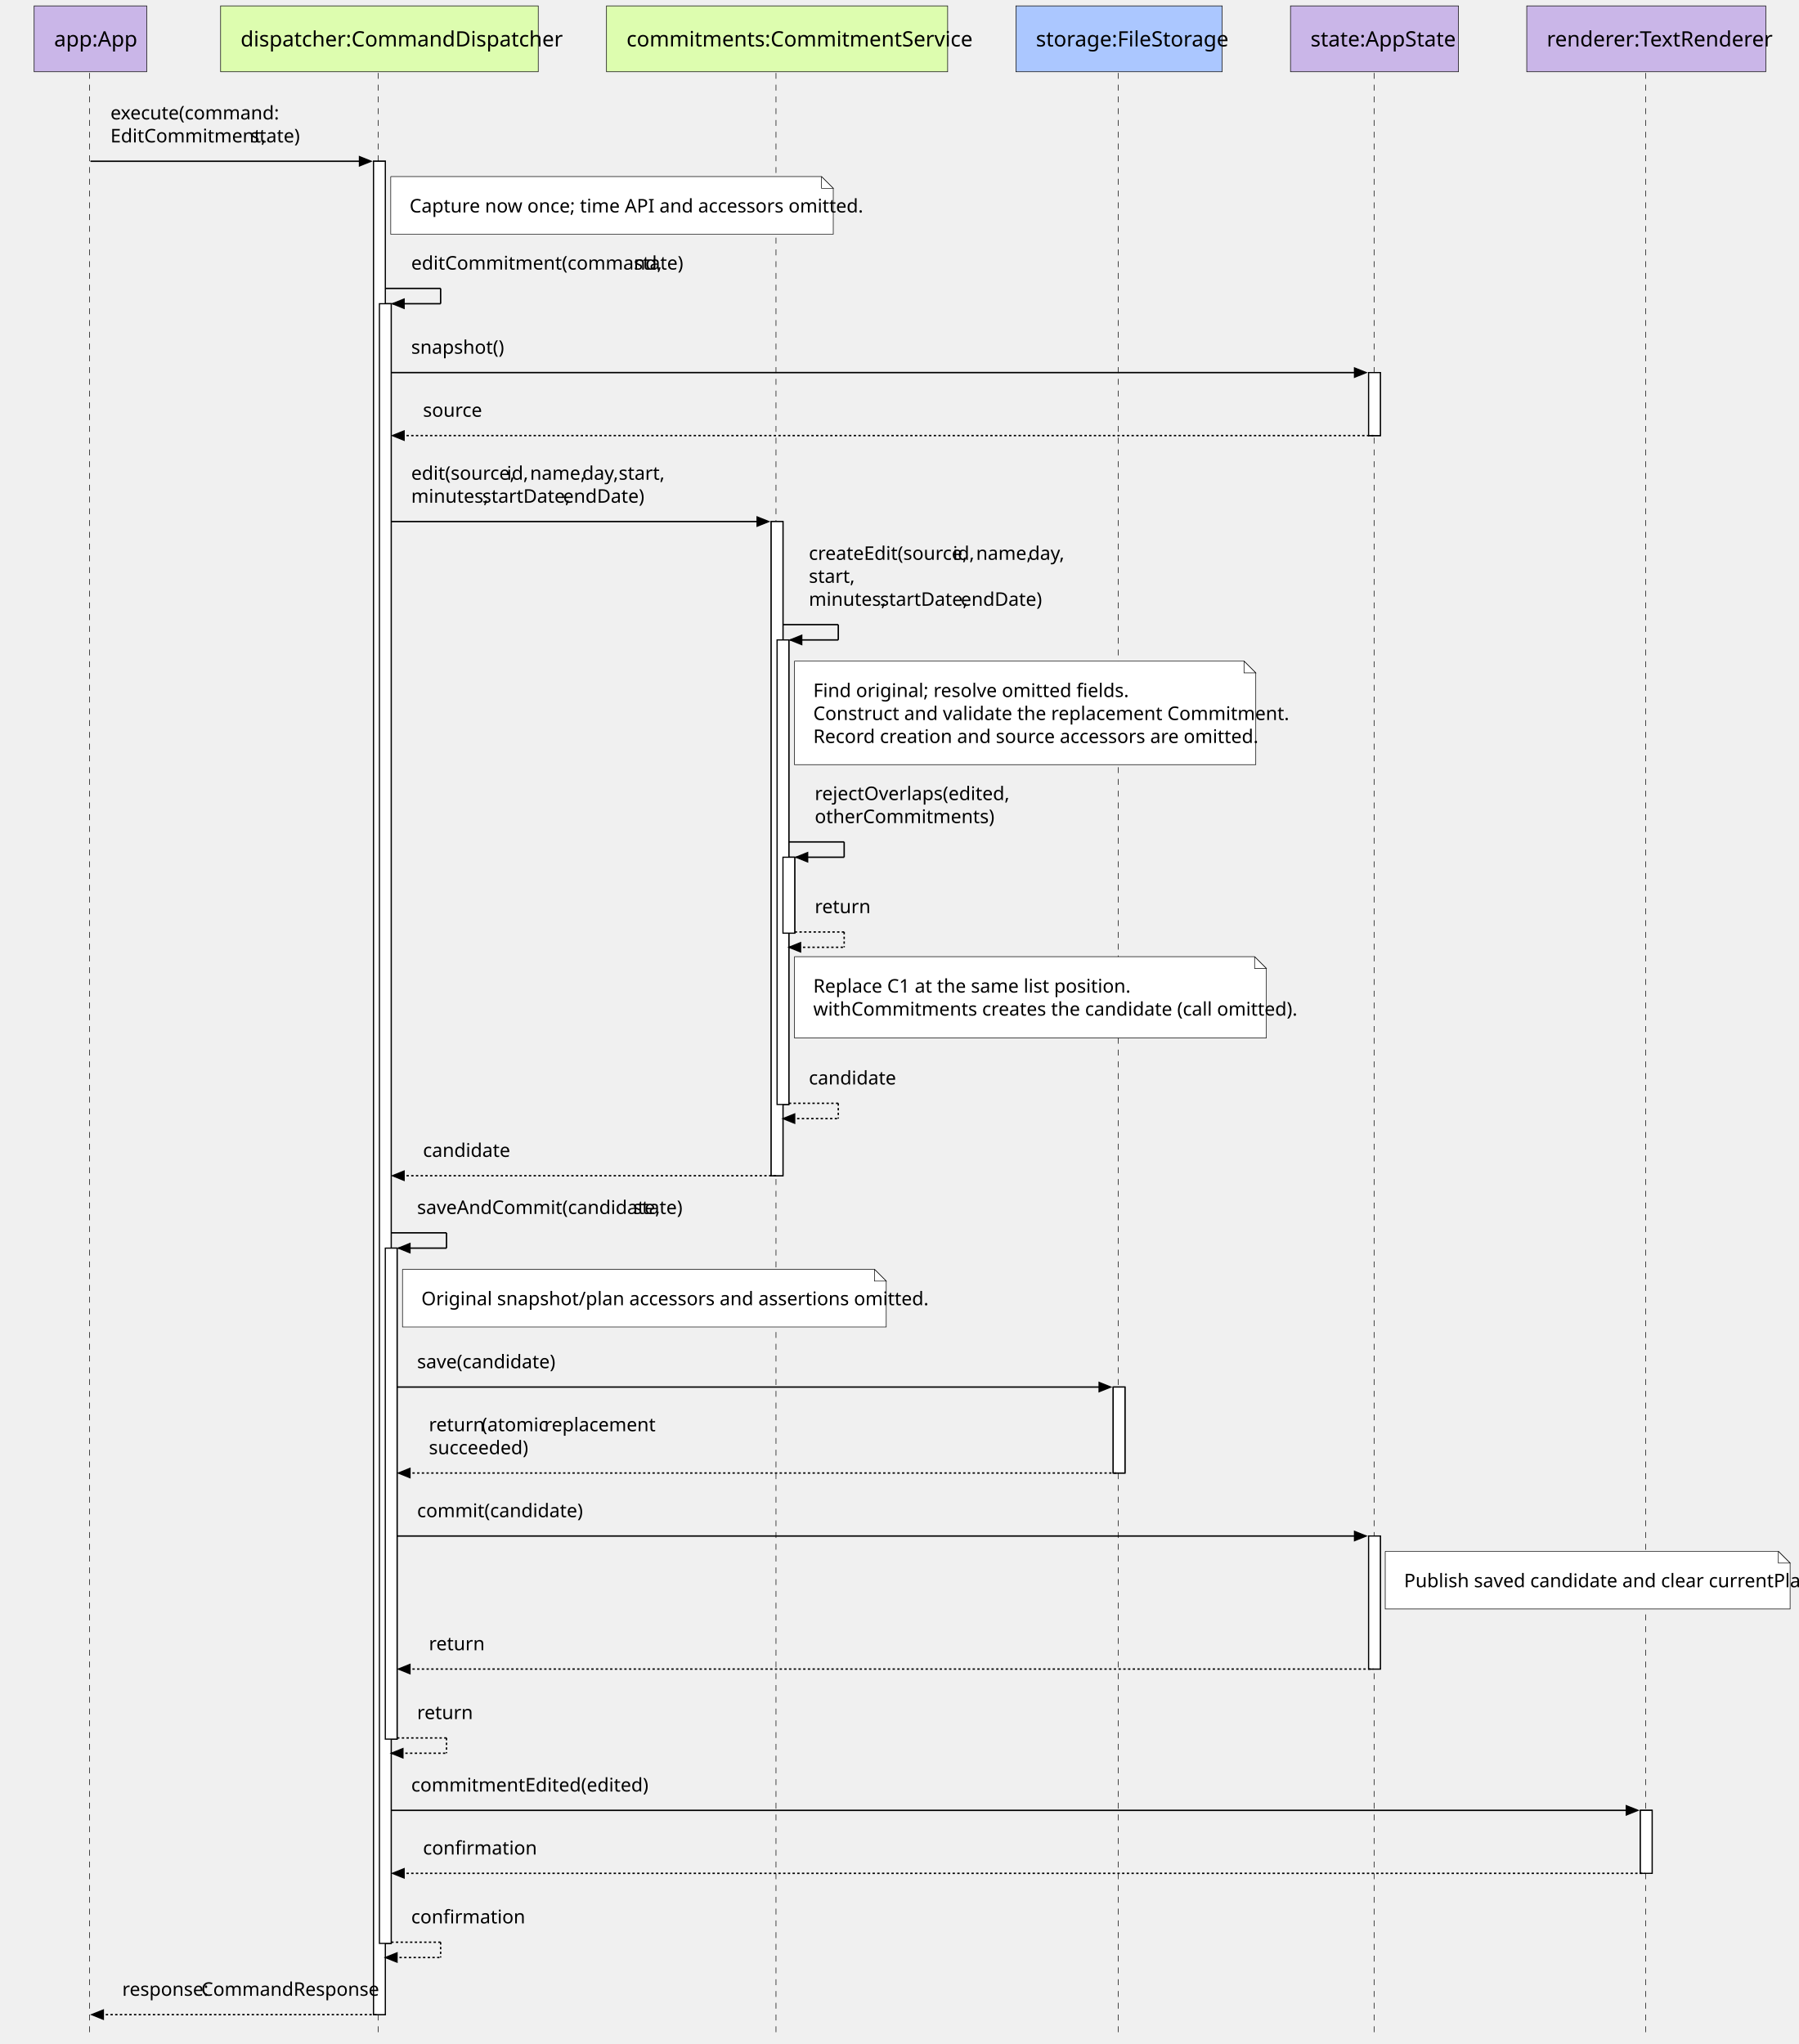
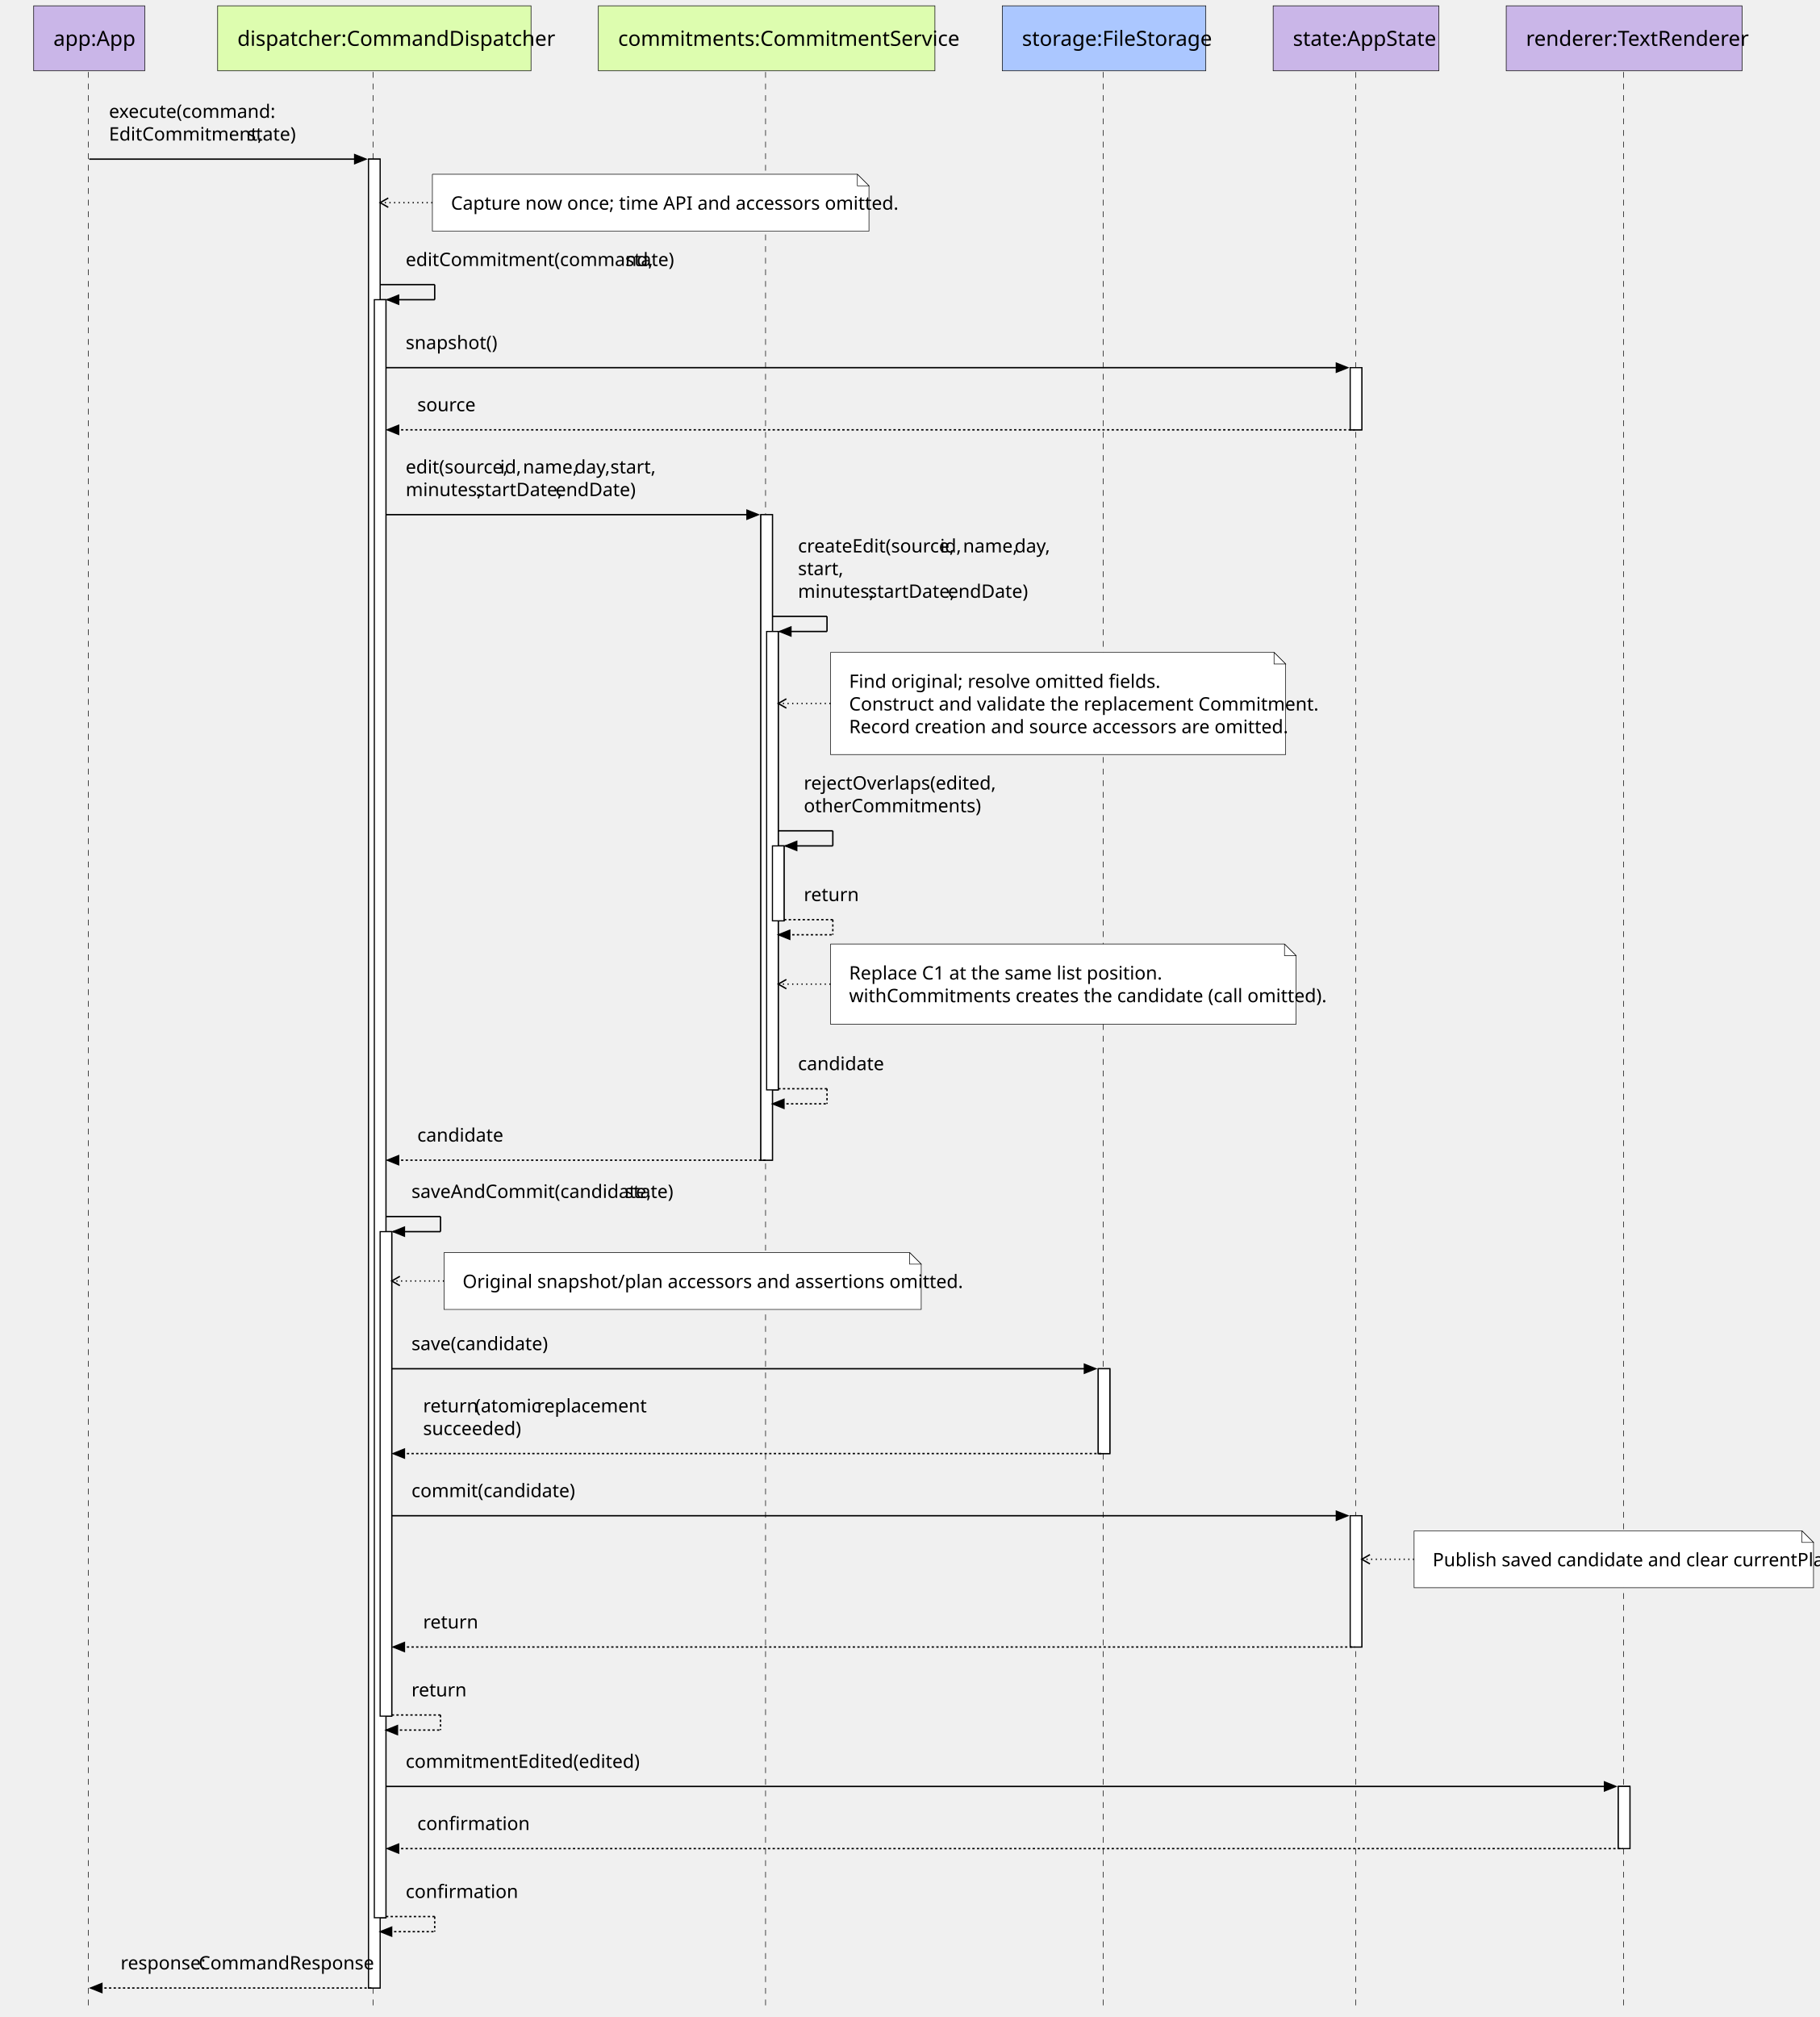
- <svg xmlns="http://www.w3.org/2000/svg" contentStyleType="text/css" data-diagram-type="SEQUENCE" height="1737px" preserveAspectRatio="none" style="width:1528px;height:1737px;background:#FFFFFF;" version="1.1" viewBox="0 0 1528 1737" width="1528px" zoomAndPan="magnify">
+ <svg xmlns="http://www.w3.org/2000/svg" contentstyletype="text/css" data-diagram-type="SEQUENCE" height="1737px" preserveAspectRatio="none" style="width: 1566.87px; height: 1737px; background: rgb(255, 255, 255);" version="1.1" viewBox="0 0 1566.866 1737" width="1566.866px" zoomAndPan="magnify">
  <defs />
  <g>
    <g>
      <rect fill="#FFFFFF" height="1575" style="stroke:#000000;stroke-width:1;" width="10" x="317.388" y="137.035" />
    </g>
    <g>
      <rect fill="#FFFFFF" height="1393.406" style="stroke:#000000;stroke-width:1;" width="10" x="322.388" y="258.098" />
    </g>
    <g>
      <rect fill="#FFFFFF" height="417.25" style="stroke:#000000;stroke-width:1;" width="10" x="327.388" y="1060.66" />
    </g>
    <g>
      <rect fill="#FFFFFF" height="555.906" style="stroke:#000000;stroke-width:1;" width="10" x="655.262" y="443.223" />
    </g>
    <g>
      <rect fill="#FFFFFF" height="394.781" style="stroke:#000000;stroke-width:1;" width="10" x="660.262" y="543.816" />
    </g>
    <g>
      <rect fill="#FFFFFF" height="64.531" style="stroke:#000000;stroke-width:1;" width="10" x="665.262" y="728.473" />
    </g>
    <g>
      <rect fill="#FFFFFF" height="73.062" style="stroke:#000000;stroke-width:1;" width="10" x="945.846" y="1178.723" />
    </g>
    <g>
      <rect fill="#FFFFFF" height="53.531" style="stroke:#000000;stroke-width:1;" width="10" x="1162.866" y="316.629" />
    </g>
    <g>
      <rect fill="#FFFFFF" height="113.062" style="stroke:#000000;stroke-width:1;" width="10" x="1162.866" y="1305.316" />
    </g>
    <g>
      <rect fill="#FFFFFF" height="53.531" style="stroke:#000000;stroke-width:1;" width="10" x="1393.773" y="1538.441" />
    </g>
    <g>
      <rect fill="#000000" fill-opacity="0" height="1668.062" width="8" x="72.841" y="61.973" />
      <line style="stroke:#000000;stroke-width:0.5;stroke-dasharray:5,5;" x1="76" x2="76" y1="61.973" y2="1730.035" />
    </g>
    <g>
      <rect fill="#000000" fill-opacity="0" height="1668.062" width="8" x="318.388" y="61.973" />
      <line style="stroke:#000000;stroke-width:0.5;stroke-dasharray:5,5;" x1="321.443" x2="321.443" y1="61.973" y2="1730.035" />
    </g>
    <g>
      <rect fill="#000000" fill-opacity="0" height="1668.062" width="8" x="656.262" y="61.973" />
      <line style="stroke:#000000;stroke-width:0.5;stroke-dasharray:5,5;" x1="659.332" x2="659.332" y1="61.973" y2="1730.035" />
    </g>
    <g>
      <rect fill="#000000" fill-opacity="0" height="1668.062" width="8" x="946.846" y="61.973" />
      <line style="stroke:#000000;stroke-width:0.5;stroke-dasharray:5,5;" x1="950.191" x2="950.191" y1="61.973" y2="1730.035" />
    </g>
    <g>
      <rect fill="#000000" fill-opacity="0" height="1668.062" width="8" x="1163.866" y="61.973" />
      <line style="stroke:#000000;stroke-width:0.5;stroke-dasharray:5,5;" x1="1167.502" x2="1167.502" y1="61.973" y2="1730.035" />
    </g>
    <g>
      <rect fill="#000000" fill-opacity="0" height="1668.062" width="8" x="1394.773" y="61.973" />
      <line style="stroke:#000000;stroke-width:0.5;stroke-dasharray:5,5;" x1="1398.231" x2="1398.231" y1="61.973" y2="1730.035" />
    </g>
    <g class="participant participant-head" data-participant="App">
      <rect fill="#CAB6E8" height="55.973" style="stroke:#000000;stroke-width:0.5;" width="95.682" x="29" y="5" />
      <text fill="#000000" font-family="Calibri" font-size="18" lengthAdjust="spacing" textLength="61.682" x="46" y="39.473">app:App</text>
    </g>
    <g class="participant participant-head" data-participant="Dispatcher">
      <rect fill="#DDFDAF" height="55.973" style="stroke:#000000;stroke-width:0.5;" width="269.89" x="187.443" y="5" />
      <text fill="#000000" font-family="Calibri" font-size="18" lengthAdjust="spacing" textLength="235.89" x="204.443" y="39.473">dispatcher:CommandDispatcher</text>
    </g>
    <g class="participant participant-head" data-participant="Service">
      <rect fill="#DDFDAF" height="55.973" style="stroke:#000000;stroke-width:0.5;" width="289.858" x="515.332" y="5" />
      <text fill="#000000" font-family="Calibri" font-size="18" lengthAdjust="spacing" textLength="255.858" x="532.332" y="39.473">commitments:CommitmentService</text>
    </g>
    <g class="participant participant-head" data-participant="Storage">
      <rect fill="#ABC7FF" height="55.973" style="stroke:#000000;stroke-width:0.5;" width="175.31" x="863.191" y="5" />
      <text fill="#000000" font-family="Calibri" font-size="18" lengthAdjust="spacing" textLength="141.31" x="880.191" y="39.473">storage:FileStorage</text>
    </g>
    <g class="participant participant-head" data-participant="State">
      <rect fill="#CAB6E8" height="55.973" style="stroke:#000000;stroke-width:0.5;" width="142.73" x="1096.502" y="5" />
      <text fill="#000000" font-family="Calibri" font-size="18" lengthAdjust="spacing" textLength="108.73" x="1113.502" y="39.473">state:AppState</text>
    </g>
    <g class="participant participant-head" data-participant="Renderer">
      <rect fill="#CAB6E8" height="55.973" style="stroke:#000000;stroke-width:0.5;" width="203.084" x="1297.231" y="5" />
      <text fill="#000000" font-family="Calibri" font-size="18" lengthAdjust="spacing" textLength="169.084" x="1314.231" y="39.473">renderer:TextRenderer</text>
    </g>
    <g>
      <rect fill="#FFFFFF" height="1575" style="stroke:#000000;stroke-width:1;" width="10" x="317.388" y="137.035" />
    </g>
    <g>
      <rect fill="#FFFFFF" height="1393.406" style="stroke:#000000;stroke-width:1;" width="10" x="322.388" y="258.098" />
    </g>
    <g>
      <rect fill="#FFFFFF" height="417.25" style="stroke:#000000;stroke-width:1;" width="10" x="327.388" y="1060.66" />
    </g>
    <g>
      <rect fill="#FFFFFF" height="555.906" style="stroke:#000000;stroke-width:1;" width="10" x="655.262" y="443.223" />
    </g>
    <g>
      <rect fill="#FFFFFF" height="394.781" style="stroke:#000000;stroke-width:1;" width="10" x="660.262" y="543.816" />
    </g>
    <g>
      <rect fill="#FFFFFF" height="64.531" style="stroke:#000000;stroke-width:1;" width="10" x="665.262" y="728.473" />
    </g>
    <g>
      <rect fill="#FFFFFF" height="73.062" style="stroke:#000000;stroke-width:1;" width="10" x="945.846" y="1178.723" />
    </g>
    <g>
      <rect fill="#FFFFFF" height="53.531" style="stroke:#000000;stroke-width:1;" width="10" x="1162.866" y="316.629" />
    </g>
    <g>
      <rect fill="#FFFFFF" height="113.062" style="stroke:#000000;stroke-width:1;" width="10" x="1162.866" y="1305.316" />
    </g>
    <g>
      <rect fill="#FFFFFF" height="53.531" style="stroke:#000000;stroke-width:1;" width="10" x="1393.773" y="1538.441" />
    </g>
    <g class="message" data-participant-1="App" data-participant-2="Dispatcher">
      <polygon fill="#000000" points="305.388,133.035,315.388,137.035,305.388,141.035" style="stroke:#000000;stroke-width:1;" />
      <line style="stroke:#000000;stroke-width:1.2;" x1="76.841" x2="311.388" y1="137.035" y2="137.035" />
      <text fill="#000000" font-family="Calibri" font-size="16" lengthAdjust="spacing" textLength="125.719" x="93.841" y="101.504">execute(command:</text>
      <text fill="#000000" font-family="Calibri" font-size="16" lengthAdjust="spacing" textLength="115.312" x="93.841" y="121.035">EditCommitment,</text>
      <text fill="#000000" font-family="Calibri" font-size="16" lengthAdjust="spacing" textLength="3.617" x="209.153" y="121.035"> </text>
      <text fill="#000000" font-family="Calibri" font-size="16" lengthAdjust="spacing" textLength="37.453" x="212.77" y="121.035">state)</text>
    </g>
-     <path d="M332,150.035 L332,199.035 L708,199.035 L708,160.035 L698,150.035 L332,150.035" fill="#FFFFFF" style="stroke:#000000;stroke-width:0.5;" />
-     <path d="M698,150.035 L698,160.035 L708,160.035 L698,150.035" fill="#FFFFFF" style="stroke:#000000;stroke-width:0.5;" />
-     <text fill="#000000" font-family="Calibri" font-size="16" lengthAdjust="spacing" textLength="335.125" x="348" y="180.566">Capture now once; time API and accessors omitted.</text>
+     <g class="uml-note" data-note-target="Dispatcher" transform="translate(40.3877,0)">
+       <path d="M332,150.035 L332,199.035 L708,199.035 L708,160.035 L698,150.035 L332,150.035" fill="#FFFFFF" style="stroke:#000000;stroke-width:0.5;" />
+       <path d="M698,150.035 L698,160.035 L708,160.035 L698,150.035" fill="#FFFFFF" style="stroke:#000000;stroke-width:0.5;" />
+       <text fill="#000000" font-family="Calibri" font-size="16" lengthAdjust="spacing" textLength="335.125" x="348" y="180.566">Capture now once; time API and accessors omitted.</text>
+     </g>
+     <g class="uml-note-link" data-note-target="Dispatcher">
+       <path d="M372.388,174.535 H327.388" stroke-dasharray="1,3" stroke="#000000" stroke-width="1.2" fill="none" />
+       <path d="M334.388,170.535 L327.388,174.535 L334.388,178.535" stroke="#000000" stroke-width="1.2" fill="none" />
+     </g>
    <g class="message" data-participant-1="Dispatcher" data-participant-2="Dispatcher">
      <line style="stroke:#000000;stroke-width:1.2;" x1="327.388" x2="374.388" y1="245.098" y2="245.098" />
      <line style="stroke:#000000;stroke-width:1.2;" x1="374.388" x2="374.388" y1="245.098" y2="258.098" />
      <line style="stroke:#000000;stroke-width:1.2;" x1="333.388" x2="374.388" y1="258.098" y2="258.098" />
      <polygon fill="#000000" points="343.388,254.098,333.388,258.098,343.388,262.098" style="stroke:#000000;stroke-width:1;" />
      <text fill="#000000" font-family="Calibri" font-size="16" lengthAdjust="spacing" textLength="185.555" x="349.388" y="229.098">editCommitment(command,</text>
      <text fill="#000000" font-family="Calibri" font-size="16" lengthAdjust="spacing" textLength="3.617" x="534.942" y="229.098"> </text>
      <text fill="#000000" font-family="Calibri" font-size="16" lengthAdjust="spacing" textLength="37.453" x="538.56" y="229.098">state)</text>
    </g>
    <g class="message" data-participant-1="Dispatcher" data-participant-2="State">
      <polygon fill="#000000" points="1150.866,312.629,1160.866,316.629,1150.866,320.629" style="stroke:#000000;stroke-width:1;" />
      <line style="stroke:#000000;stroke-width:1.2;" x1="332.388" x2="1156.866" y1="316.629" y2="316.629" />
      <text fill="#000000" font-family="Calibri" font-size="16" lengthAdjust="spacing" textLength="68.898" x="349.388" y="300.629">snapshot()</text>
    </g>
    <g class="message" data-participant-1="State" data-participant-2="Dispatcher">
      <polygon fill="#000000" points="343.388,366.16,333.388,370.16,343.388,374.16" style="stroke:#000000;stroke-width:1;" />
      <line style="stroke:#000000;stroke-width:1.2;stroke-dasharray:2,2;" x1="337.388" x2="1166.866" y1="370.16" y2="370.16" />
      <text fill="#000000" font-family="Calibri" font-size="16" lengthAdjust="spacing" textLength="43.406" x="359.388" y="354.16">source</text>
    </g>
    <g class="message" data-participant-1="Dispatcher" data-participant-2="Service">
      <polygon fill="#000000" points="643.262,439.223,653.262,443.223,643.262,447.223" style="stroke:#000000;stroke-width:1;" />
      <line style="stroke:#000000;stroke-width:1.2;" x1="332.388" x2="649.262" y1="443.223" y2="443.223" />
      <text fill="#000000" font-family="Calibri" font-size="16" lengthAdjust="spacing" textLength="77.648" x="349.388" y="407.691">edit(source,</text>
      <text fill="#000000" font-family="Calibri" font-size="16" lengthAdjust="spacing" textLength="3.617" x="427.036" y="407.691"> </text>
      <text fill="#000000" font-family="Calibri" font-size="16" lengthAdjust="spacing" textLength="16.07" x="430.653" y="407.691">id,</text>
      <text fill="#000000" font-family="Calibri" font-size="16" lengthAdjust="spacing" textLength="3.617" x="446.724" y="407.691"> </text>
      <text fill="#000000" font-family="Calibri" font-size="16" lengthAdjust="spacing" textLength="40.805" x="450.341" y="407.691">name,</text>
      <text fill="#000000" font-family="Calibri" font-size="16" lengthAdjust="spacing" textLength="3.617" x="491.146" y="407.691"> </text>
      <text fill="#000000" font-family="Calibri" font-size="16" lengthAdjust="spacing" textLength="27.305" x="494.763" y="407.691">day,</text>
      <text fill="#000000" font-family="Calibri" font-size="16" lengthAdjust="spacing" textLength="3.617" x="522.067" y="407.691"> </text>
      <text fill="#000000" font-family="Calibri" font-size="16" lengthAdjust="spacing" textLength="34.211" x="525.685" y="407.691">start,</text>
      <text fill="#000000" font-family="Calibri" font-size="16" lengthAdjust="spacing" textLength="56.836" x="349.388" y="427.223">minutes,</text>
      <text fill="#000000" font-family="Calibri" font-size="16" lengthAdjust="spacing" textLength="3.617" x="406.224" y="427.223"> </text>
      <text fill="#000000" font-family="Calibri" font-size="16" lengthAdjust="spacing" textLength="65.039" x="409.841" y="427.223">startDate,</text>
      <text fill="#000000" font-family="Calibri" font-size="16" lengthAdjust="spacing" textLength="3.617" x="474.88" y="427.223"> </text>
      <text fill="#000000" font-family="Calibri" font-size="16" lengthAdjust="spacing" textLength="60.453" x="478.497" y="427.223">endDate)</text>
    </g>
    <g class="message" data-participant-1="Service" data-participant-2="Service">
      <line style="stroke:#000000;stroke-width:1.2;" x1="665.262" x2="712.262" y1="530.816" y2="530.816" />
      <line style="stroke:#000000;stroke-width:1.2;" x1="712.262" x2="712.262" y1="530.816" y2="543.816" />
      <line style="stroke:#000000;stroke-width:1.2;" x1="671.262" x2="712.262" y1="543.816" y2="543.816" />
      <polygon fill="#000000" points="681.262,539.816,671.262,543.816,681.262,547.816" style="stroke:#000000;stroke-width:1;" />
      <text fill="#000000" font-family="Calibri" font-size="16" lengthAdjust="spacing" textLength="118.789" x="687.262" y="475.754">createEdit(source,</text>
      <text fill="#000000" font-family="Calibri" font-size="16" lengthAdjust="spacing" textLength="3.617" x="806.051" y="475.754"> </text>
      <text fill="#000000" font-family="Calibri" font-size="16" lengthAdjust="spacing" textLength="16.07" x="809.668" y="475.754">id,</text>
      <text fill="#000000" font-family="Calibri" font-size="16" lengthAdjust="spacing" textLength="3.617" x="825.738" y="475.754"> </text>
      <text fill="#000000" font-family="Calibri" font-size="16" lengthAdjust="spacing" textLength="40.805" x="829.356" y="475.754">name,</text>
      <text fill="#000000" font-family="Calibri" font-size="16" lengthAdjust="spacing" textLength="3.617" x="870.16" y="475.754"> </text>
      <text fill="#000000" font-family="Calibri" font-size="16" lengthAdjust="spacing" textLength="27.305" x="873.777" y="475.754">day,</text>
      <text fill="#000000" font-family="Calibri" font-size="16" lengthAdjust="spacing" textLength="34.211" x="687.262" y="495.285">start,</text>
      <text fill="#000000" font-family="Calibri" font-size="16" lengthAdjust="spacing" textLength="56.836" x="687.262" y="514.816">minutes,</text>
      <text fill="#000000" font-family="Calibri" font-size="16" lengthAdjust="spacing" textLength="3.617" x="744.098" y="514.816"> </text>
      <text fill="#000000" font-family="Calibri" font-size="16" lengthAdjust="spacing" textLength="65.039" x="747.715" y="514.816">startDate,</text>
      <text fill="#000000" font-family="Calibri" font-size="16" lengthAdjust="spacing" textLength="3.617" x="812.754" y="514.816"> </text>
      <text fill="#000000" font-family="Calibri" font-size="16" lengthAdjust="spacing" textLength="60.453" x="816.371" y="514.816">endDate)</text>
    </g>
-     <path d="M675,561.816 L675,649.816 L1067,649.816 L1067,571.816 L1057,561.816 L675,561.816" fill="#FFFFFF" style="stroke:#000000;stroke-width:0.5;" />
-     <path d="M1057,561.816 L1057,571.816 L1067,571.816 L1057,561.816" fill="#FFFFFF" style="stroke:#000000;stroke-width:0.5;" />
-     <text fill="#000000" font-family="Calibri" font-size="16" lengthAdjust="spacing" textLength="233.18" x="691" y="592.348">Find original; resolve omitted fields.</text>
-     <text fill="#000000" font-family="Calibri" font-size="16" lengthAdjust="spacing" textLength="351.641" x="691" y="611.879">Construct and validate the replacement Commitment.</text>
-     <text fill="#000000" font-family="Calibri" font-size="16" lengthAdjust="spacing" textLength="328.43" x="691" y="631.41">Record creation and source accessors are omitted.</text>
+     <g class="uml-note" data-note-target="Service" transform="translate(40.26172,0)">
+       <path d="M675,561.816 L675,649.816 L1067,649.816 L1067,571.816 L1057,561.816 L675,561.816" fill="#FFFFFF" style="stroke:#000000;stroke-width:0.5;" />
+       <path d="M1057,561.816 L1057,571.816 L1067,571.816 L1057,561.816" fill="#FFFFFF" style="stroke:#000000;stroke-width:0.5;" />
+       <text fill="#000000" font-family="Calibri" font-size="16" lengthAdjust="spacing" textLength="233.18" x="691" y="592.348">Find original; resolve omitted fields.</text>
+       <text fill="#000000" font-family="Calibri" font-size="16" lengthAdjust="spacing" textLength="351.641" x="691" y="611.879">Construct and validate the replacement Commitment.</text>
+       <text fill="#000000" font-family="Calibri" font-size="16" lengthAdjust="spacing" textLength="328.43" x="691" y="631.41">Record creation and source accessors are omitted.</text>
+     </g>
+     <g class="uml-note-link" data-note-target="Service">
+       <path d="M715.262,605.816 H670.262" stroke-dasharray="1,3" stroke="#000000" stroke-width="1.2" fill="none" />
+       <path d="M677.262,601.816 L670.262,605.816 L677.262,609.816" stroke="#000000" stroke-width="1.2" fill="none" />
+     </g>
    <g class="message" data-participant-1="Service" data-participant-2="Service">
      <line style="stroke:#000000;stroke-width:1.2;" x1="670.262" x2="717.262" y1="715.473" y2="715.473" />
      <line style="stroke:#000000;stroke-width:1.2;" x1="717.262" x2="717.262" y1="715.473" y2="728.473" />
      <line style="stroke:#000000;stroke-width:1.2;" x1="676.262" x2="717.262" y1="728.473" y2="728.473" />
      <polygon fill="#000000" points="686.262,724.473,676.262,728.473,686.262,732.473" style="stroke:#000000;stroke-width:1;" />
      <text fill="#000000" font-family="Calibri" font-size="16" lengthAdjust="spacing" textLength="145.422" x="692.262" y="679.941">rejectOverlaps(edited,</text>
      <text fill="#000000" font-family="Calibri" font-size="16" lengthAdjust="spacing" textLength="132.922" x="692.262" y="699.473">otherCommitments)</text>
    </g>
    <g class="message" data-participant-1="Service" data-participant-2="Service">
      <line style="stroke:#000000;stroke-width:1.2;stroke-dasharray:2,2;" x1="675.262" x2="717.262" y1="792.004" y2="792.004" />
      <line style="stroke:#000000;stroke-width:1.2;stroke-dasharray:2,2;" x1="717.262" x2="717.262" y1="792.004" y2="805.004" />
      <line style="stroke:#000000;stroke-width:1.2;stroke-dasharray:2,2;" x1="670.262" x2="717.262" y1="805.004" y2="805.004" />
      <polygon fill="#000000" points="680.262,801.004,670.262,805.004,680.262,809.004" style="stroke:#000000;stroke-width:1;" />
      <text fill="#000000" font-family="Calibri" font-size="16" lengthAdjust="spacing" textLength="41.289" x="692.262" y="776.004">return</text>
    </g>
-     <path d="M675,813.004 L675,882.004 L1076,882.004 L1076,823.004 L1066,813.004 L675,813.004" fill="#FFFFFF" style="stroke:#000000;stroke-width:0.5;" />
-     <path d="M1066,813.004 L1066,823.004 L1076,823.004 L1066,813.004" fill="#FFFFFF" style="stroke:#000000;stroke-width:0.5;" />
-     <text fill="#000000" font-family="Calibri" font-size="16" lengthAdjust="spacing" textLength="234.523" x="691" y="843.535">Replace C1 at the same list position.</text>
-     <text fill="#000000" font-family="Calibri" font-size="16" lengthAdjust="spacing" textLength="360.359" x="691" y="863.066">withCommitments creates the candidate (call omitted).</text>
+     <g class="uml-note" data-note-target="Service" transform="translate(40.26172,0)">
+       <path d="M675,813.004 L675,882.004 L1076,882.004 L1076,823.004 L1066,813.004 L675,813.004" fill="#FFFFFF" style="stroke:#000000;stroke-width:0.5;" />
+       <path d="M1066,813.004 L1066,823.004 L1076,823.004 L1066,813.004" fill="#FFFFFF" style="stroke:#000000;stroke-width:0.5;" />
+       <text fill="#000000" font-family="Calibri" font-size="16" lengthAdjust="spacing" textLength="234.523" x="691" y="843.535">Replace C1 at the same list position.</text>
+       <text fill="#000000" font-family="Calibri" font-size="16" lengthAdjust="spacing" textLength="360.359" x="691" y="863.066">withCommitments creates the candidate (call omitted).</text>
+     </g>
+     <g class="uml-note-link" data-note-target="Service">
+       <path d="M715.262,847.504 H670.262" stroke-dasharray="1,3" stroke="#000000" stroke-width="1.2" fill="none" />
+       <path d="M677.262,843.504 L670.262,847.504 L677.262,851.504" stroke="#000000" stroke-width="1.2" fill="none" />
+     </g>
    <g class="message" data-participant-1="Service" data-participant-2="Service">
      <line style="stroke:#000000;stroke-width:1.2;stroke-dasharray:2,2;" x1="670.262" x2="712.262" y1="937.598" y2="937.598" />
      <line style="stroke:#000000;stroke-width:1.2;stroke-dasharray:2,2;" x1="712.262" x2="712.262" y1="937.598" y2="950.598" />
      <line style="stroke:#000000;stroke-width:1.2;stroke-dasharray:2,2;" x1="665.262" x2="712.262" y1="950.598" y2="950.598" />
      <polygon fill="#000000" points="675.262,946.598,665.262,950.598,675.262,954.598" style="stroke:#000000;stroke-width:1;" />
      <text fill="#000000" font-family="Calibri" font-size="16" lengthAdjust="spacing" textLength="64.305" x="687.262" y="921.598">candidate</text>
    </g>
    <g class="message" data-participant-1="Service" data-participant-2="Dispatcher">
      <polygon fill="#000000" points="343.388,995.129,333.388,999.129,343.388,1003.129" style="stroke:#000000;stroke-width:1;" />
      <line style="stroke:#000000;stroke-width:1.2;stroke-dasharray:2,2;" x1="337.388" x2="659.262" y1="999.129" y2="999.129" />
      <text fill="#000000" font-family="Calibri" font-size="16" lengthAdjust="spacing" textLength="64.305" x="359.388" y="983.129">candidate</text>
    </g>
    <g class="message" data-participant-1="Dispatcher" data-participant-2="Dispatcher">
      <line style="stroke:#000000;stroke-width:1.2;" x1="332.388" x2="379.388" y1="1047.66" y2="1047.66" />
      <line style="stroke:#000000;stroke-width:1.2;" x1="379.388" x2="379.388" y1="1047.66" y2="1060.66" />
      <line style="stroke:#000000;stroke-width:1.2;" x1="338.388" x2="379.388" y1="1060.66" y2="1060.66" />
      <polygon fill="#000000" points="348.388,1056.66,338.388,1060.66,348.388,1064.66" style="stroke:#000000;stroke-width:1;" />
      <text fill="#000000" font-family="Calibri" font-size="16" lengthAdjust="spacing" textLength="179.891" x="354.388" y="1031.66">saveAndCommit(candidate,</text>
      <text fill="#000000" font-family="Calibri" font-size="16" lengthAdjust="spacing" textLength="3.617" x="534.278" y="1031.66"> </text>
      <text fill="#000000" font-family="Calibri" font-size="16" lengthAdjust="spacing" textLength="37.453" x="537.895" y="1031.66">state)</text>
    </g>
-     <path d="M342,1078.66 L342,1127.66 L753,1127.66 L753,1088.66 L743,1078.66 L342,1078.66" fill="#FFFFFF" style="stroke:#000000;stroke-width:0.5;" />
-     <path d="M743,1078.66 L743,1088.66 L753,1088.66 L743,1078.66" fill="#FFFFFF" style="stroke:#000000;stroke-width:0.5;" />
-     <text fill="#000000" font-family="Calibri" font-size="16" lengthAdjust="spacing" textLength="370.688" x="358" y="1109.191">Original snapshot/plan accessors and assertions omitted.</text>
+     <g class="uml-note" data-note-target="Dispatcher" transform="translate(40.3877,0)">
+       <path d="M342,1078.66 L342,1127.66 L753,1127.66 L753,1088.66 L743,1078.66 L342,1078.66" fill="#FFFFFF" style="stroke:#000000;stroke-width:0.5;" />
+       <path d="M743,1078.66 L743,1088.66 L753,1088.66 L743,1078.66" fill="#FFFFFF" style="stroke:#000000;stroke-width:0.5;" />
+       <text fill="#000000" font-family="Calibri" font-size="16" lengthAdjust="spacing" textLength="370.688" x="358" y="1109.191">Original snapshot/plan accessors and assertions omitted.</text>
+     </g>
+     <g class="uml-note-link" data-note-target="Dispatcher">
+       <path d="M382.388,1103.16 H337.388" stroke-dasharray="1,3" stroke="#000000" stroke-width="1.2" fill="none" />
+       <path d="M344.388,1099.16 L337.388,1103.16 L344.388,1107.16" stroke="#000000" stroke-width="1.2" fill="none" />
+     </g>
    <g class="message" data-participant-1="Dispatcher" data-participant-2="Storage">
      <polygon fill="#000000" points="933.846,1174.723,943.846,1178.723,933.846,1182.723" style="stroke:#000000;stroke-width:1;" />
      <line style="stroke:#000000;stroke-width:1.2;" x1="337.388" x2="939.846" y1="1178.723" y2="1178.723" />
      <text fill="#000000" font-family="Calibri" font-size="16" lengthAdjust="spacing" textLength="103.117" x="354.388" y="1162.723">save(candidate)</text>
    </g>
    <g class="message" data-participant-1="Storage" data-participant-2="Dispatcher">
      <polygon fill="#000000" points="348.388,1247.785,338.388,1251.785,348.388,1255.785" style="stroke:#000000;stroke-width:1;" />
      <line style="stroke:#000000;stroke-width:1.2;stroke-dasharray:2,2;" x1="342.388" x2="949.846" y1="1251.785" y2="1251.785" />
      <text fill="#000000" font-family="Calibri" font-size="16" lengthAdjust="spacing" textLength="41.289" x="364.388" y="1216.254">return</text>
      <text fill="#000000" font-family="Calibri" font-size="16" lengthAdjust="spacing" textLength="3.617" x="405.677" y="1216.254"> </text>
      <text fill="#000000" font-family="Calibri" font-size="16" lengthAdjust="spacing" textLength="49.531" x="409.294" y="1216.254">(atomic</text>
      <text fill="#000000" font-family="Calibri" font-size="16" lengthAdjust="spacing" textLength="3.617" x="458.825" y="1216.254"> </text>
      <text fill="#000000" font-family="Calibri" font-size="16" lengthAdjust="spacing" textLength="82.516" x="462.442" y="1216.254">replacement</text>
      <text fill="#000000" font-family="Calibri" font-size="16" lengthAdjust="spacing" textLength="73.742" x="364.388" y="1235.785">succeeded)</text>
    </g>
    <g class="message" data-participant-1="Dispatcher" data-participant-2="State">
      <polygon fill="#000000" points="1150.866,1301.316,1160.866,1305.316,1150.866,1309.316" style="stroke:#000000;stroke-width:1;" />
      <line style="stroke:#000000;stroke-width:1.2;" x1="337.388" x2="1156.866" y1="1305.316" y2="1305.316" />
      <text fill="#000000" font-family="Calibri" font-size="16" lengthAdjust="spacing" textLength="123.805" x="354.388" y="1289.316">commit(candidate)</text>
    </g>
-     <path d="M1177,1318.316 L1177,1367.316 L1521,1367.316 L1521,1328.316 L1511,1318.316 L1177,1318.316" fill="#FFFFFF" style="stroke:#000000;stroke-width:0.5;" />
-     <path d="M1511,1318.316 L1511,1328.316 L1521,1328.316 L1511,1318.316" fill="#FFFFFF" style="stroke:#000000;stroke-width:0.5;" />
-     <text fill="#000000" font-family="Calibri" font-size="16" lengthAdjust="spacing" textLength="303.211" x="1193" y="1348.848">Publish saved candidate and clear currentPlan.</text>
+     <g class="uml-note" data-note-target="State" transform="translate(40.86621,0)">
+       <path d="M1177,1318.316 L1177,1367.316 L1521,1367.316 L1521,1328.316 L1511,1318.316 L1177,1318.316" fill="#FFFFFF" style="stroke:#000000;stroke-width:0.5;" />
+       <path d="M1511,1318.316 L1511,1328.316 L1521,1328.316 L1511,1318.316" fill="#FFFFFF" style="stroke:#000000;stroke-width:0.5;" />
+       <text fill="#000000" font-family="Calibri" font-size="16" lengthAdjust="spacing" textLength="303.211" x="1193" y="1348.848">Publish saved candidate and clear currentPlan.</text>
+     </g>
+     <g class="uml-note-link" data-note-target="State">
+       <path d="M1217.866,1342.816 H1172.866" stroke-dasharray="1,3" stroke="#000000" stroke-width="1.2" fill="none" />
+       <path d="M1179.866,1338.816 L1172.866,1342.816 L1179.866,1346.816" stroke="#000000" stroke-width="1.2" fill="none" />
+     </g>
    <g class="message" data-participant-1="State" data-participant-2="Dispatcher">
      <polygon fill="#000000" points="348.388,1414.379,338.388,1418.379,348.388,1422.379" style="stroke:#000000;stroke-width:1;" />
      <line style="stroke:#000000;stroke-width:1.2;stroke-dasharray:2,2;" x1="342.388" x2="1166.866" y1="1418.379" y2="1418.379" />
      <text fill="#000000" font-family="Calibri" font-size="16" lengthAdjust="spacing" textLength="41.289" x="364.388" y="1402.379">return</text>
    </g>
    <g class="message" data-participant-1="Dispatcher" data-participant-2="Dispatcher">
      <line style="stroke:#000000;stroke-width:1.2;stroke-dasharray:2,2;" x1="337.388" x2="379.388" y1="1476.91" y2="1476.91" />
      <line style="stroke:#000000;stroke-width:1.2;stroke-dasharray:2,2;" x1="379.388" x2="379.388" y1="1476.91" y2="1489.91" />
      <line style="stroke:#000000;stroke-width:1.2;stroke-dasharray:2,2;" x1="332.388" x2="379.388" y1="1489.91" y2="1489.91" />
      <polygon fill="#000000" points="342.388,1485.91,332.388,1489.91,342.388,1493.91" style="stroke:#000000;stroke-width:1;" />
      <text fill="#000000" font-family="Calibri" font-size="16" lengthAdjust="spacing" textLength="41.289" x="354.388" y="1460.91">return</text>
    </g>
    <g class="message" data-participant-1="Dispatcher" data-participant-2="Renderer">
      <polygon fill="#000000" points="1381.773,1534.441,1391.773,1538.441,1381.773,1542.441" style="stroke:#000000;stroke-width:1;" />
      <line style="stroke:#000000;stroke-width:1.2;" x1="332.388" x2="1387.773" y1="1538.441" y2="1538.441" />
      <text fill="#000000" font-family="Calibri" font-size="16" lengthAdjust="spacing" textLength="177.391" x="349.388" y="1522.441">commitmentEdited(edited)</text>
    </g>
    <g class="message" data-participant-1="Renderer" data-participant-2="Dispatcher">
      <polygon fill="#000000" points="343.388,1587.973,333.388,1591.973,343.388,1595.973" style="stroke:#000000;stroke-width:1;" />
      <line style="stroke:#000000;stroke-width:1.2;stroke-dasharray:2,2;" x1="337.388" x2="1397.773" y1="1591.973" y2="1591.973" />
      <text fill="#000000" font-family="Calibri" font-size="16" lengthAdjust="spacing" textLength="84.062" x="359.388" y="1575.973">confirmation</text>
    </g>
    <g class="message" data-participant-1="Dispatcher" data-participant-2="Dispatcher">
      <line style="stroke:#000000;stroke-width:1.2;stroke-dasharray:2,2;" x1="332.388" x2="374.388" y1="1650.504" y2="1650.504" />
      <line style="stroke:#000000;stroke-width:1.2;stroke-dasharray:2,2;" x1="374.388" x2="374.388" y1="1650.504" y2="1663.504" />
      <line style="stroke:#000000;stroke-width:1.2;stroke-dasharray:2,2;" x1="327.388" x2="374.388" y1="1663.504" y2="1663.504" />
      <polygon fill="#000000" points="337.388,1659.504,327.388,1663.504,337.388,1667.504" style="stroke:#000000;stroke-width:1;" />
      <text fill="#000000" font-family="Calibri" font-size="16" lengthAdjust="spacing" textLength="84.062" x="349.388" y="1634.504">confirmation</text>
    </g>
    <g class="message" data-participant-1="Dispatcher" data-participant-2="App">
      <polygon fill="#000000" points="87.841,1708.035,77.841,1712.035,87.841,1716.035" style="stroke:#000000;stroke-width:1;" />
      <line style="stroke:#000000;stroke-width:1.2;stroke-dasharray:2,2;" x1="81.841" x2="321.388" y1="1712.035" y2="1712.035" />
      <text fill="#000000" font-family="Calibri" font-size="16" lengthAdjust="spacing" textLength="63.547" x="103.841" y="1696.035">response:</text>
      <text fill="#000000" font-family="Calibri" font-size="16" lengthAdjust="spacing" textLength="3.617" x="167.388" y="1696.035"> </text>
      <text fill="#000000" font-family="Calibri" font-size="16" lengthAdjust="spacing" textLength="129.383" x="171.005" y="1696.035">CommandResponse</text>
    </g>
  </g>
</svg>
